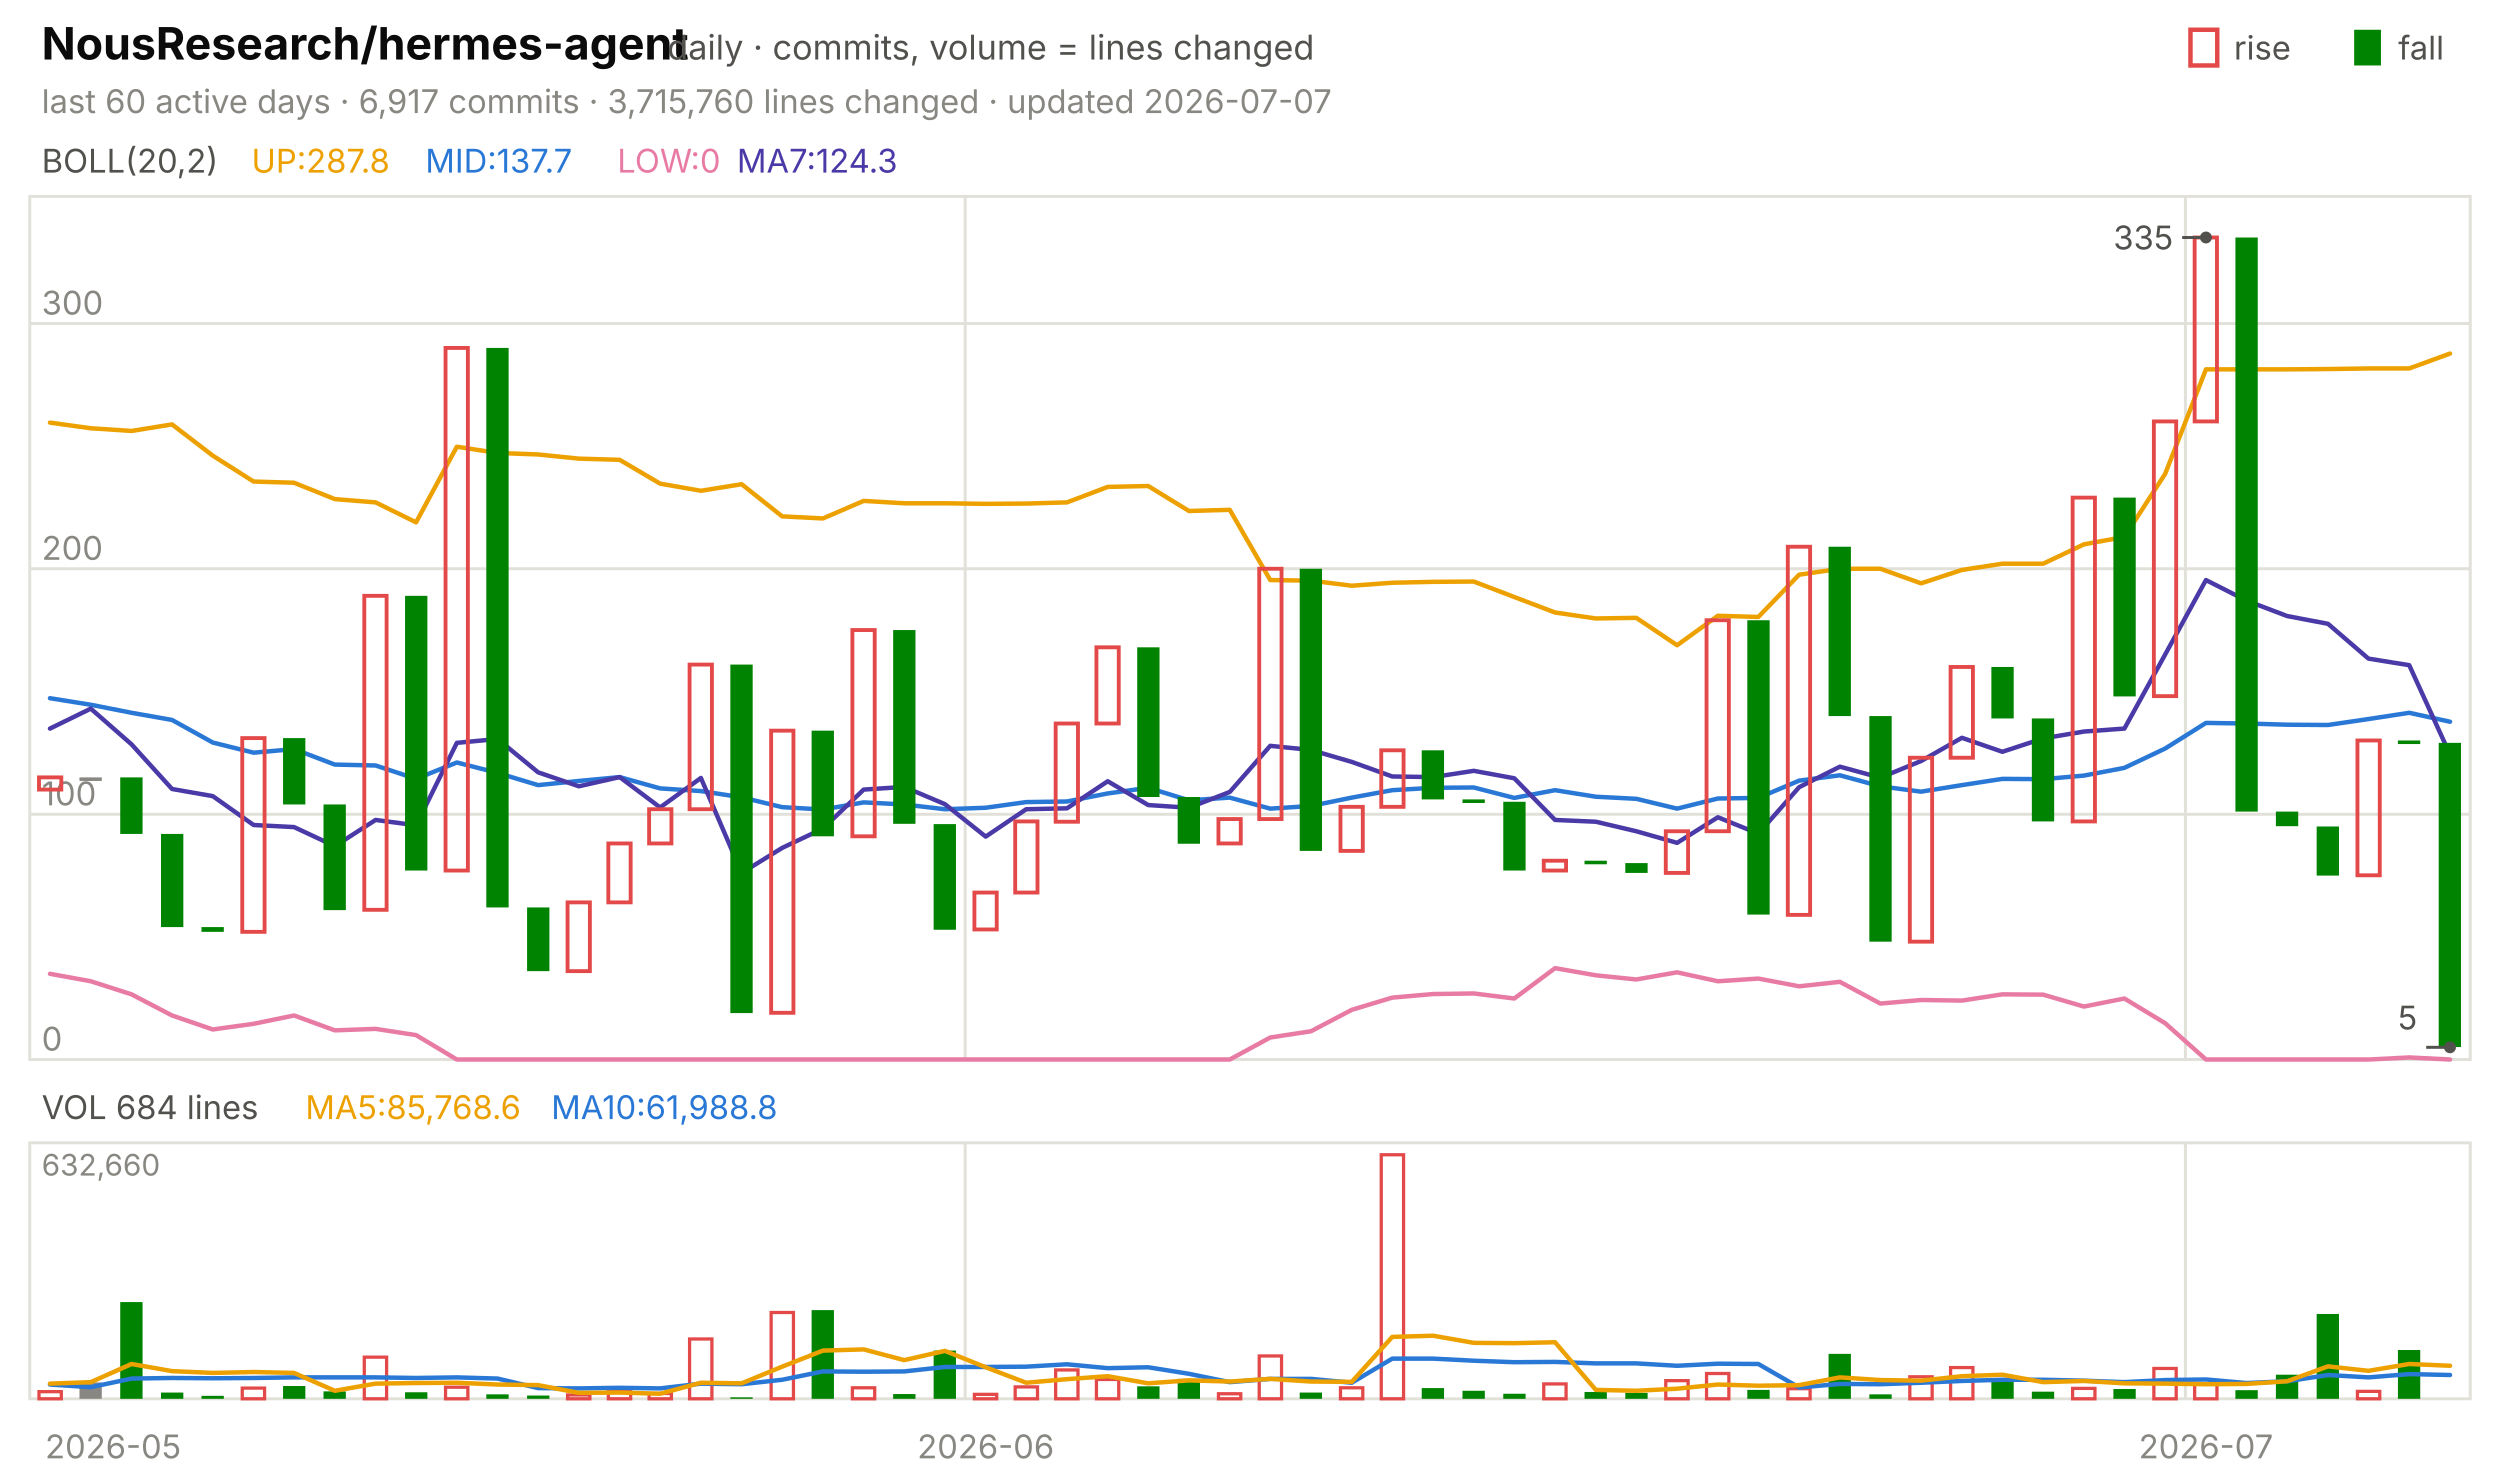
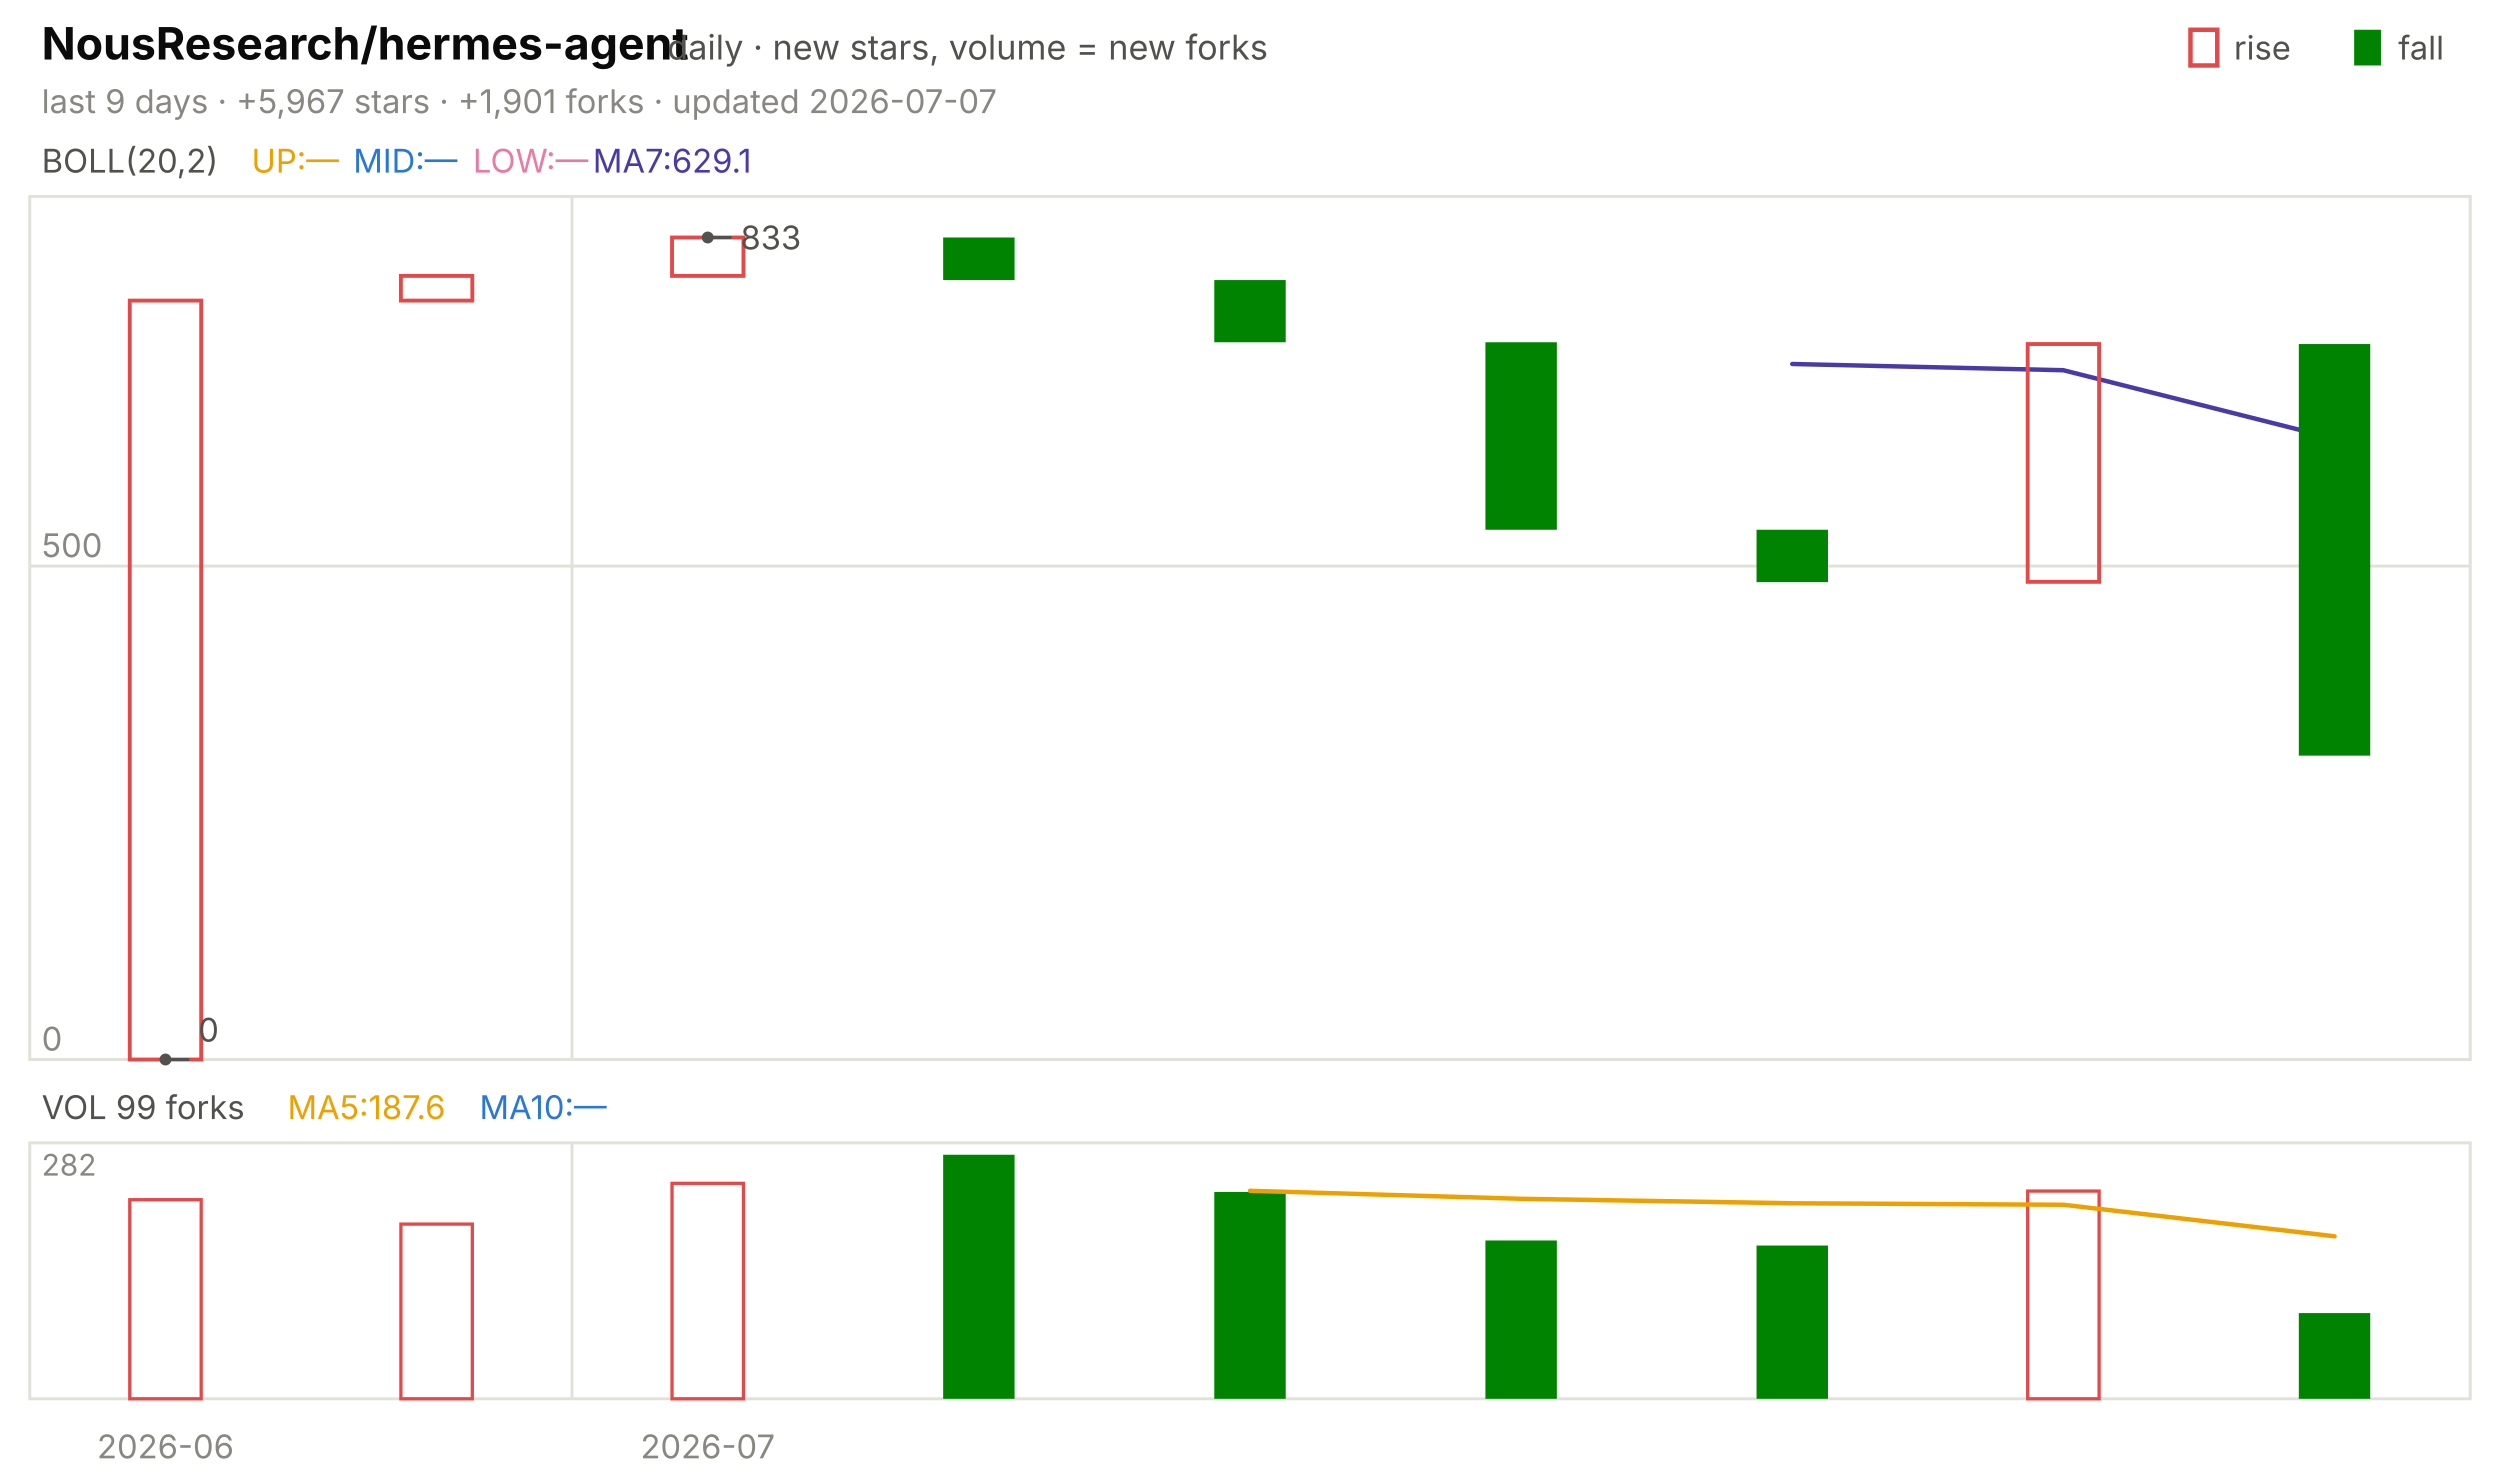
<svg xmlns="http://www.w3.org/2000/svg" viewBox="0 0 840 496" width="840" height="496" font-family="-apple-system,'Segoe UI',system-ui,sans-serif" role="img" aria-label="NousResearch/hermes-agent candlestick chart">
  <text x="14.0" y="20.0" font-size="15" fill="#0b0b0b" font-weight="650">NousResearch/hermes-agent</text>
-   <text x="224.2" y="20.0" font-size="11.5" fill="#52514e">daily · commits, volume = lines changed</text>
+   <text x="224.2" y="20.0" font-size="11.5" fill="#52514e">daily · new stars, volume = new forks</text>
  <text x="805.8" y="20.0" font-size="11.0" fill="#52514e">fall</text>
  <rect x="791" y="10" width="9" height="12" fill="#008300" />
  <text x="750.6" y="20.0" font-size="11.0" fill="#52514e">rise</text>
  <rect x="736" y="10" width="9" height="12" fill="none" stroke="#e34948" stroke-width="1.5" />
-   <text x="14.0" y="38.0" font-size="11.0" fill="#898781">last 60 active days · 6,917 commits · 3,715,760 lines changed · updated 2026-07-07</text>
+   <text x="14.0" y="38.0" font-size="11.0" fill="#898781">last 9 days · +5,967 stars · +1,901 forks · updated 2026-07-07</text>
  <rect x="10" y="66" width="820" height="290" fill="none" stroke="#e1e0d9" />
  <rect x="10" y="384" width="820" height="86" fill="none" stroke="#e1e0d9" />
-   <text x="38.0" y="490.0" font-size="11.0" fill="#898781" text-anchor="middle">2026-05</text>
-   <line x1="324.3" y1="66.0" x2="324.3" y2="356.0" stroke="#e1e0d9" stroke-width="1.0" />
-   <line x1="324.3" y1="384.0" x2="324.3" y2="470.0" stroke="#e1e0d9" stroke-width="1.0" />
-   <text x="331.2" y="490.0" font-size="11.0" fill="#898781" text-anchor="middle">2026-06</text>
-   <line x1="734.3" y1="66.0" x2="734.3" y2="356.0" stroke="#e1e0d9" stroke-width="1.0" />
-   <line x1="734.3" y1="384.0" x2="734.3" y2="470.0" stroke="#e1e0d9" stroke-width="1.0" />
-   <text x="741.2" y="490.0" font-size="11.0" fill="#898781" text-anchor="middle">2026-07</text>
+   <text x="55.6" y="490.0" font-size="11.0" fill="#898781" text-anchor="middle">2026-06</text>
+   <line x1="192.2" y1="66.0" x2="192.2" y2="356.0" stroke="#e1e0d9" stroke-width="1.0" />
+   <line x1="192.2" y1="384.0" x2="192.2" y2="470.0" stroke="#e1e0d9" stroke-width="1.0" />
+   <text x="237.8" y="490.0" font-size="11.0" fill="#898781" text-anchor="middle">2026-07</text>
  <text x="14.0" y="58.0" font-size="11.0" fill="#52514e">BOLL(20,2)</text>
-   <text x="84.5" y="58.0" font-size="11.0" fill="#eda100">UP:287.8</text>
-   <text x="142.9" y="58.0" font-size="11.0" fill="#2a78d6">MID:137.7</text>
-   <text x="207.4" y="58.0" font-size="11.0" fill="#e87ba4">LOW:0</text>
-   <text x="247.6" y="58.0" font-size="11.0" fill="#4a3aa7">MA7:124.3</text>
+   <text x="84.5" y="58.0" font-size="11.0" fill="#eda100">UP:—</text>
+   <text x="118.7" y="58.0" font-size="11.0" fill="#2a78d6">MID:—</text>
+   <text x="158.9" y="58.0" font-size="11.0" fill="#e87ba4">LOW:—</text>
+   <text x="199.2" y="58.0" font-size="11.0" fill="#4a3aa7">MA7:629.1</text>
  <line x1="10.0" y1="356.0" x2="830.0" y2="356.0" stroke="#e1e0d9" stroke-width="1.0" />
  <text x="14.0" y="353.0" font-size="11.0" fill="#898781">0</text>
-   <line x1="10.0" y1="273.6" x2="830.0" y2="273.6" stroke="#e1e0d9" stroke-width="1.0" />
-   <text x="14.0" y="270.6" font-size="11.0" fill="#898781">100</text>
-   <line x1="10.0" y1="191.1" x2="830.0" y2="191.1" stroke="#e1e0d9" stroke-width="1.0" />
-   <text x="14.0" y="188.1" font-size="11.0" fill="#898781">200</text>
-   <line x1="10.0" y1="108.7" x2="830.0" y2="108.7" stroke="#e1e0d9" stroke-width="1.0" />
-   <text x="14.0" y="105.7" font-size="11.0" fill="#898781">300</text>
-   <polyline points="16.8,142.0 30.5,143.9 44.2,144.8 57.8,142.6 71.5,153.1 85.2,161.8 98.8,162.2 112.5,167.7 126.2,168.8 139.8,175.5 153.5,150.1 167.2,152.2 180.8,152.7 194.5,154.1 208.2,154.5 221.8,162.5 235.5,164.9 249.2,162.7 262.8,173.5 276.5,174.2 290.2,168.3 303.8,169.1 317.5,169.1 331.2,169.3 344.8,169.2 358.5,168.8 372.2,163.6 385.8,163.3 399.5,171.7 413.2,171.3 426.8,194.9 440.5,195.1 454.2,196.8 467.8,195.8 481.5,195.5 495.2,195.4 508.8,200.6 522.5,205.8 536.2,207.8 549.8,207.6 563.5,216.8 577.2,206.9 590.8,207.3 604.5,193.1 618.2,191.1 631.8,191.1 645.5,196.0 659.2,191.5 672.8,189.4 686.5,189.4 700.2,182.9 713.8,180.4 727.5,159.2 741.2,124.1 754.8,124.1 768.5,124.1 782.2,124.0 795.8,123.8 809.5,123.8 823.2,118.8" fill="none" stroke="#eda100" stroke-width="1.5" stroke-linejoin="round" stroke-linecap="round" />
-   <polyline points="16.8,234.6 30.5,236.8 44.2,239.5 57.8,241.9 71.5,249.5 85.2,252.9 98.8,251.7 112.5,256.9 126.2,257.2 139.8,261.7 153.5,256.2 167.2,259.7 180.8,263.8 194.5,262.4 208.2,261.1 221.8,264.9 235.5,265.8 249.2,267.9 262.8,271.2 276.5,272.0 290.2,269.6 303.8,270.3 317.5,271.9 331.2,271.4 344.8,269.5 358.5,269.3 372.2,266.6 385.8,264.7 399.5,268.9 413.2,268.0 426.8,271.7 440.5,270.8 454.2,268.0 467.8,265.5 481.5,264.7 495.2,264.6 508.8,268.1 522.5,265.5 536.2,267.7 549.8,268.4 563.5,271.7 577.2,268.3 590.8,268.1 604.5,262.3 618.2,260.5 631.8,264.2 645.5,266.0 659.2,263.8 672.8,261.7 686.5,261.8 700.2,260.6 713.8,258.0 727.5,251.5 741.2,242.9 754.8,243.1 768.5,243.5 782.2,243.6 795.8,241.6 809.5,239.5 823.2,242.5" fill="none" stroke="#2a78d6" stroke-width="1.5" stroke-linejoin="round" stroke-linecap="round" />
-   <polyline points="16.8,327.2 30.5,329.7 44.2,334.1 57.8,341.2 71.5,345.9 85.2,344.0 98.8,341.2 112.5,346.2 126.2,345.7 139.8,347.8 153.5,356.0 167.2,356.0 180.8,356.0 194.5,356.0 208.2,356.0 221.8,356.0 235.5,356.0 249.2,356.0 262.8,356.0 276.5,356.0 290.2,356.0 303.8,356.0 317.5,356.0 331.2,356.0 344.8,356.0 358.5,356.0 372.2,356.0 385.8,356.0 399.5,356.0 413.2,356.0 426.8,348.6 440.5,346.5 454.2,339.3 467.8,335.2 481.5,334.0 495.2,333.8 508.8,335.5 522.5,325.3 536.2,327.7 549.8,329.1 563.5,326.7 577.2,329.7 590.8,328.8 604.5,331.4 618.2,329.9 631.8,337.2 645.5,336.0 659.2,336.2 672.8,334.1 686.5,334.2 700.2,338.2 713.8,335.5 727.5,343.8 741.2,356.0 754.8,356.0 768.5,356.0 782.2,356.0 795.8,356.0 809.5,355.3 823.2,356.0" fill="none" stroke="#e87ba4" stroke-width="1.5" stroke-linejoin="round" stroke-linecap="round" />
-   <polyline points="16.8,244.8 30.5,238.1 44.2,250.1 57.8,265.1 71.5,267.5 85.2,277.2 98.8,277.9 112.5,284.3 126.2,275.5 139.8,277.3 153.5,249.6 167.2,248.3 180.8,259.5 194.5,264.2 208.2,261.1 221.8,271.3 235.5,261.4 249.2,293.3 262.8,284.9 276.5,278.4 290.2,265.3 303.8,264.4 317.5,270.2 331.2,281.1 344.8,271.9 358.5,271.6 372.2,262.5 385.8,270.5 399.5,271.4 413.2,266.1 426.8,250.6 440.5,252.0 454.2,256.0 467.8,260.9 481.5,261.1 495.2,259.0 508.8,261.5 522.5,275.5 536.2,276.1 549.8,279.3 563.5,283.2 577.2,274.6 590.8,280.1 604.5,264.5 618.2,257.6 631.8,261.3 645.5,255.7 659.2,247.9 672.8,252.6 686.5,248.1 700.2,245.8 713.8,244.8 727.5,219.9 741.2,194.9 754.8,201.8 768.5,207.0 782.2,209.6 795.8,221.3 809.5,223.5 823.2,253.5" fill="none" stroke="#4a3aa7" stroke-width="1.5" stroke-linejoin="round" stroke-linecap="round" />
-   <rect x="13.1" y="261.2" width="7.5" height="4.1" fill="none" stroke="#e34948" stroke-width="1.3" />
-   <rect x="26.7" y="261.2" width="7.5" height="1.2" fill="#898781" />
-   <rect x="40.4" y="261.2" width="7.5" height="19.0" fill="#008300" />
-   <rect x="54.1" y="280.2" width="7.5" height="31.3" fill="#008300" />
-   <rect x="67.7" y="311.5" width="7.5" height="1.6" fill="#008300" />
-   <rect x="81.4" y="248.0" width="7.5" height="65.1" fill="none" stroke="#e34948" stroke-width="1.3" />
-   <rect x="95.1" y="248.0" width="7.5" height="22.3" fill="#008300" />
-   <rect x="108.7" y="270.3" width="7.5" height="35.5" fill="#008300" />
-   <rect x="122.4" y="200.2" width="7.5" height="105.5" fill="none" stroke="#e34948" stroke-width="1.3" />
-   <rect x="136.1" y="200.2" width="7.5" height="92.3" fill="#008300" />
-   <rect x="149.7" y="116.9" width="7.5" height="175.6" fill="none" stroke="#e34948" stroke-width="1.3" />
-   <rect x="163.4" y="116.9" width="7.5" height="188.0" fill="#008300" />
-   <rect x="177.1" y="304.9" width="7.5" height="21.4" fill="#008300" />
-   <rect x="190.7" y="303.2" width="7.5" height="23.1" fill="none" stroke="#e34948" stroke-width="1.3" />
-   <rect x="204.4" y="283.4" width="7.5" height="19.8" fill="none" stroke="#e34948" stroke-width="1.3" />
-   <rect x="218.1" y="271.9" width="7.5" height="11.5" fill="none" stroke="#e34948" stroke-width="1.3" />
-   <rect x="231.7" y="223.3" width="7.5" height="48.6" fill="none" stroke="#e34948" stroke-width="1.3" />
-   <rect x="245.4" y="223.3" width="7.5" height="117.1" fill="#008300" />
-   <rect x="259.1" y="245.5" width="7.5" height="94.8" fill="none" stroke="#e34948" stroke-width="1.3" />
-   <rect x="272.7" y="245.5" width="7.5" height="35.5" fill="#008300" />
-   <rect x="286.4" y="211.7" width="7.5" height="69.3" fill="none" stroke="#e34948" stroke-width="1.3" />
-   <rect x="300.1" y="211.7" width="7.5" height="65.1" fill="#008300" />
-   <rect x="313.7" y="276.9" width="7.5" height="35.5" fill="#008300" />
-   <rect x="327.4" y="299.9" width="7.5" height="12.4" fill="none" stroke="#e34948" stroke-width="1.3" />
-   <rect x="341.1" y="276.0" width="7.5" height="23.9" fill="none" stroke="#e34948" stroke-width="1.3" />
-   <rect x="354.7" y="243.1" width="7.5" height="33.0" fill="none" stroke="#e34948" stroke-width="1.3" />
-   <rect x="368.4" y="217.5" width="7.5" height="25.6" fill="none" stroke="#e34948" stroke-width="1.3" />
-   <rect x="382.1" y="217.5" width="7.5" height="50.3" fill="#008300" />
-   <rect x="395.7" y="267.8" width="7.5" height="15.7" fill="#008300" />
-   <rect x="409.4" y="275.2" width="7.5" height="8.2" fill="none" stroke="#e34948" stroke-width="1.3" />
-   <rect x="423.1" y="191.1" width="7.5" height="84.1" fill="none" stroke="#e34948" stroke-width="1.3" />
-   <rect x="436.7" y="191.1" width="7.5" height="94.8" fill="#008300" />
-   <rect x="450.4" y="271.1" width="7.5" height="14.8" fill="none" stroke="#e34948" stroke-width="1.3" />
-   <rect x="464.1" y="252.1" width="7.5" height="19.0" fill="none" stroke="#e34948" stroke-width="1.3" />
-   <rect x="477.7" y="252.1" width="7.5" height="16.5" fill="#008300" />
-   <rect x="491.4" y="268.6" width="7.5" height="1.2" fill="#008300" />
-   <rect x="505.1" y="269.4" width="7.5" height="23.1" fill="#008300" />
-   <rect x="518.7" y="289.2" width="7.5" height="3.3" fill="none" stroke="#e34948" stroke-width="1.3" />
-   <rect x="532.4" y="289.2" width="7.5" height="1.2" fill="#008300" />
-   <rect x="546.1" y="290.0" width="7.5" height="3.3" fill="#008300" />
-   <rect x="559.7" y="279.3" width="7.5" height="14.0" fill="none" stroke="#e34948" stroke-width="1.3" />
-   <rect x="573.4" y="208.4" width="7.5" height="70.9" fill="none" stroke="#e34948" stroke-width="1.3" />
-   <rect x="587.1" y="208.4" width="7.5" height="98.9" fill="#008300" />
-   <rect x="600.7" y="183.7" width="7.5" height="123.7" fill="none" stroke="#e34948" stroke-width="1.3" />
-   <rect x="614.4" y="183.7" width="7.5" height="56.9" fill="#008300" />
-   <rect x="628.1" y="240.6" width="7.5" height="75.8" fill="#008300" />
-   <rect x="641.7" y="254.6" width="7.5" height="61.8" fill="none" stroke="#e34948" stroke-width="1.3" />
-   <rect x="655.4" y="224.1" width="7.5" height="30.5" fill="none" stroke="#e34948" stroke-width="1.3" />
-   <rect x="669.1" y="224.1" width="7.5" height="17.3" fill="#008300" />
-   <rect x="682.7" y="241.4" width="7.5" height="34.6" fill="#008300" />
-   <rect x="696.4" y="167.2" width="7.5" height="108.8" fill="none" stroke="#e34948" stroke-width="1.3" />
-   <rect x="710.1" y="167.2" width="7.5" height="66.8" fill="#008300" />
-   <rect x="723.7" y="141.6" width="7.5" height="92.3" fill="none" stroke="#e34948" stroke-width="1.3" />
-   <rect x="737.4" y="79.8" width="7.5" height="61.8" fill="none" stroke="#e34948" stroke-width="1.3" />
-   <rect x="751.1" y="79.8" width="7.5" height="192.9" fill="#008300" />
-   <rect x="764.7" y="272.7" width="7.5" height="4.9" fill="#008300" />
-   <rect x="778.4" y="277.7" width="7.5" height="16.5" fill="#008300" />
-   <rect x="792.1" y="248.8" width="7.5" height="45.3" fill="none" stroke="#e34948" stroke-width="1.3" />
-   <rect x="805.7" y="248.8" width="7.5" height="1.2" fill="#008300" />
-   <rect x="819.4" y="249.6" width="7.5" height="102.2" fill="#008300" />
-   <circle cx="741.2" cy="79.8" r="2" fill="#52514e" />
-   <line x1="741.2" y1="79.8" x2="733.2" y2="79.8" stroke="#52514e" stroke-width="1.0" />
-   <text x="730.2" y="83.8" font-size="11.0" fill="#52514e" text-anchor="end">335</text>
-   <circle cx="823.2" cy="351.9" r="2" fill="#52514e" />
-   <line x1="823.2" y1="351.9" x2="815.2" y2="351.9" stroke="#52514e" stroke-width="1.0" />
-   <text x="812.2" y="345.9" font-size="11.0" fill="#52514e" text-anchor="end">5</text>
-   <text x="14.0" y="376.0" font-size="11.0" fill="#52514e">VOL 684 lines</text>
-   <text x="102.6" y="376.0" font-size="11.0" fill="#eda100">MA5:85,768.6</text>
-   <text x="185.2" y="376.0" font-size="11.0" fill="#2a78d6">MA10:61,988.8</text>
-   <text x="14.0" y="395.0" font-size="10" fill="#898781">632,660</text>
-   <rect x="13.1" y="467.6" width="7.5" height="2.4" fill="none" stroke="#e34948" stroke-width="1.1" />
-   <rect x="26.7" y="464.5" width="7.5" height="5.5" fill="#898781" />
-   <rect x="40.4" y="437.5" width="7.5" height="32.5" fill="#008300" />
-   <rect x="54.1" y="467.9" width="7.5" height="2.1" fill="#008300" />
-   <rect x="67.7" y="469.0" width="7.5" height="1.0" fill="#008300" />
-   <rect x="81.4" y="466.4" width="7.5" height="3.6" fill="none" stroke="#e34948" stroke-width="1.1" />
-   <rect x="95.1" y="465.7" width="7.5" height="4.3" fill="#008300" />
-   <rect x="108.7" y="467.5" width="7.5" height="2.5" fill="#008300" />
-   <rect x="122.4" y="456.0" width="7.5" height="14.0" fill="none" stroke="#e34948" stroke-width="1.1" />
-   <rect x="136.1" y="467.8" width="7.5" height="2.2" fill="#008300" />
-   <rect x="149.7" y="466.1" width="7.5" height="3.9" fill="none" stroke="#e34948" stroke-width="1.1" />
-   <rect x="163.4" y="468.5" width="7.5" height="1.5" fill="#008300" />
-   <rect x="177.1" y="468.9" width="7.5" height="1.1" fill="#008300" />
-   <rect x="190.7" y="468.7" width="7.5" height="1.3" fill="none" stroke="#e34948" stroke-width="1.1" />
-   <rect x="204.4" y="467.4" width="7.5" height="2.6" fill="none" stroke="#e34948" stroke-width="1.1" />
-   <rect x="218.1" y="468.2" width="7.5" height="1.8" fill="none" stroke="#e34948" stroke-width="1.1" />
-   <rect x="231.7" y="449.9" width="7.5" height="20.1" fill="none" stroke="#e34948" stroke-width="1.1" />
-   <rect x="245.4" y="469.5" width="7.5" height="0.5" fill="#008300" />
-   <rect x="259.1" y="441.0" width="7.5" height="29.0" fill="none" stroke="#e34948" stroke-width="1.1" />
-   <rect x="272.7" y="440.2" width="7.5" height="29.8" fill="#008300" />
-   <rect x="286.4" y="466.3" width="7.5" height="3.7" fill="none" stroke="#e34948" stroke-width="1.1" />
-   <rect x="300.1" y="468.4" width="7.5" height="1.6" fill="#008300" />
-   <rect x="313.7" y="453.8" width="7.5" height="16.2" fill="#008300" />
-   <rect x="327.4" y="468.5" width="7.5" height="1.5" fill="none" stroke="#e34948" stroke-width="1.1" />
-   <rect x="341.1" y="466.0" width="7.5" height="4.0" fill="none" stroke="#e34948" stroke-width="1.1" />
-   <rect x="354.7" y="460.3" width="7.5" height="9.7" fill="none" stroke="#e34948" stroke-width="1.1" />
-   <rect x="368.4" y="463.5" width="7.5" height="6.5" fill="none" stroke="#e34948" stroke-width="1.1" />
-   <rect x="382.1" y="465.8" width="7.5" height="4.2" fill="#008300" />
-   <rect x="395.7" y="463.3" width="7.5" height="6.7" fill="#008300" />
-   <rect x="409.4" y="468.3" width="7.5" height="1.7" fill="none" stroke="#e34948" stroke-width="1.1" />
-   <rect x="423.1" y="455.6" width="7.5" height="14.4" fill="none" stroke="#e34948" stroke-width="1.1" />
-   <rect x="436.7" y="467.9" width="7.5" height="2.1" fill="#008300" />
-   <rect x="450.4" y="466.3" width="7.5" height="3.7" fill="none" stroke="#e34948" stroke-width="1.1" />
-   <rect x="464.1" y="388.0" width="7.5" height="82.0" fill="none" stroke="#e34948" stroke-width="1.1" />
-   <rect x="477.7" y="466.4" width="7.5" height="3.6" fill="#008300" />
-   <rect x="491.4" y="467.3" width="7.5" height="2.7" fill="#008300" />
-   <rect x="505.1" y="468.3" width="7.5" height="1.7" fill="#008300" />
-   <rect x="518.7" y="465.0" width="7.5" height="5.0" fill="none" stroke="#e34948" stroke-width="1.1" />
-   <rect x="532.4" y="467.7" width="7.5" height="2.3" fill="#008300" />
-   <rect x="546.1" y="468.0" width="7.5" height="2.0" fill="#008300" />
-   <rect x="559.7" y="463.9" width="7.5" height="6.1" fill="none" stroke="#e34948" stroke-width="1.1" />
-   <rect x="573.4" y="461.5" width="7.5" height="8.5" fill="none" stroke="#e34948" stroke-width="1.1" />
-   <rect x="587.1" y="467.0" width="7.5" height="3.0" fill="#008300" />
-   <rect x="600.7" y="466.6" width="7.5" height="3.4" fill="none" stroke="#e34948" stroke-width="1.1" />
-   <rect x="614.4" y="454.9" width="7.5" height="15.1" fill="#008300" />
-   <rect x="628.1" y="468.5" width="7.5" height="1.5" fill="#008300" />
-   <rect x="641.7" y="462.6" width="7.5" height="7.4" fill="none" stroke="#e34948" stroke-width="1.1" />
-   <rect x="655.4" y="459.5" width="7.5" height="10.5" fill="none" stroke="#e34948" stroke-width="1.1" />
-   <rect x="669.1" y="463.8" width="7.5" height="6.2" fill="#008300" />
-   <rect x="682.7" y="467.6" width="7.5" height="2.4" fill="#008300" />
-   <rect x="696.4" y="466.5" width="7.5" height="3.5" fill="none" stroke="#e34948" stroke-width="1.1" />
-   <rect x="710.1" y="466.7" width="7.5" height="3.3" fill="#008300" />
-   <rect x="723.7" y="459.8" width="7.5" height="10.2" fill="none" stroke="#e34948" stroke-width="1.1" />
-   <rect x="737.4" y="465.0" width="7.5" height="5.0" fill="none" stroke="#e34948" stroke-width="1.1" />
-   <rect x="751.1" y="467.1" width="7.5" height="2.9" fill="#008300" />
-   <rect x="764.7" y="461.9" width="7.5" height="8.1" fill="#008300" />
-   <rect x="778.4" y="441.5" width="7.5" height="28.5" fill="#008300" />
-   <rect x="792.1" y="467.5" width="7.5" height="2.5" fill="none" stroke="#e34948" stroke-width="1.1" />
-   <rect x="805.7" y="453.6" width="7.5" height="16.4" fill="#008300" />
-   <polyline points="16.8,465.2 30.5,466.1 44.2,463.2 57.8,463.0 71.5,463.1 85.2,463.0 98.8,462.8 112.5,462.8 126.2,462.8 139.8,463.0 153.5,462.8 167.2,463.2 180.8,466.4 194.5,466.5 208.2,466.3 221.8,466.5 235.5,464.9 249.2,465.1 262.8,463.6 276.5,460.8 290.2,460.9 303.8,460.8 317.5,459.3 331.2,459.3 344.8,459.2 358.5,458.4 372.2,459.7 385.8,459.4 399.5,461.6 413.2,464.4 426.8,463.3 440.5,463.3 454.2,464.6 467.8,456.5 481.5,456.5 495.2,457.2 508.8,457.7 522.5,457.6 536.2,458.1 549.8,458.1 563.5,458.9 577.2,458.2 590.8,458.3 604.5,466.2 618.2,465.0 631.8,465.1 645.5,464.6 659.2,464.0 672.8,463.6 686.5,463.6 700.2,463.9 713.8,464.4 727.5,463.7 741.2,463.5 754.8,464.7 768.5,464.1 782.2,462.0 795.8,462.8 809.5,461.7 823.2,462.0" fill="none" stroke="#2a78d6" stroke-width="1.5" stroke-linejoin="round" stroke-linecap="round" />
-   <polyline points="16.8,464.9 30.5,464.4 44.2,458.3 57.8,460.7 71.5,461.3 85.2,461.0 98.8,461.3 112.5,467.3 126.2,464.9 139.8,464.7 153.5,464.6 167.2,465.2 180.8,465.4 194.5,468.0 208.2,467.9 221.8,468.3 235.5,464.6 249.2,464.8 262.8,459.2 276.5,453.8 290.2,453.4 303.8,457.0 317.5,453.9 331.2,459.4 344.8,464.6 358.5,463.4 372.2,462.4 385.8,464.8 399.5,463.8 413.2,464.2 426.8,463.3 440.5,464.2 454.2,464.3 467.8,449.2 481.5,448.8 495.2,451.2 508.8,451.3 522.5,451.0 536.2,467.0 549.8,467.3 563.5,466.6 577.2,465.2 590.8,465.6 604.5,465.4 618.2,462.8 631.8,463.7 645.5,463.9 659.2,462.4 672.8,461.9 686.5,464.4 700.2,464.0 713.8,464.8 727.5,464.9 741.2,465.1 754.8,465.0 768.5,464.1 782.2,459.1 795.8,460.6 809.5,458.3 823.2,458.9" fill="none" stroke="#eda100" stroke-width="1.5" stroke-linejoin="round" stroke-linecap="round" />
+   <line x1="10.0" y1="190.2" x2="830.0" y2="190.2" stroke="#e1e0d9" stroke-width="1.0" />
+   <text x="14.0" y="187.2" font-size="11.0" fill="#898781">500</text>
+   <polyline points="602.2,122.3 693.3,124.4 784.4,147.4" fill="none" stroke="#4a3aa7" stroke-width="1.5" stroke-linejoin="round" stroke-linecap="round" />
+   <rect x="43.6" y="101.0" width="24.0" height="255.0" fill="none" stroke="#e34948" stroke-width="1.3" />
+   <rect x="134.7" y="92.7" width="24.0" height="8.3" fill="none" stroke="#e34948" stroke-width="1.3" />
+   <rect x="225.8" y="79.8" width="24.0" height="12.9" fill="none" stroke="#e34948" stroke-width="1.3" />
+   <rect x="316.9" y="79.8" width="24.0" height="14.3" fill="#008300" />
+   <rect x="408.0" y="94.1" width="24.0" height="20.9" fill="#008300" />
+   <rect x="499.1" y="115.0" width="24.0" height="63.0" fill="#008300" />
+   <rect x="590.2" y="178.0" width="24.0" height="17.6" fill="#008300" />
+   <rect x="681.3" y="115.6" width="24.0" height="79.9" fill="none" stroke="#e34948" stroke-width="1.3" />
+   <rect x="772.4" y="115.6" width="24.0" height="138.3" fill="#008300" />
+   <circle cx="237.8" cy="79.8" r="2" fill="#52514e" />
+   <line x1="237.8" y1="79.8" x2="245.8" y2="79.8" stroke="#52514e" stroke-width="1.0" />
+   <text x="248.8" y="83.8" font-size="11.0" fill="#52514e">833</text>
+   <circle cx="55.6" cy="356.0" r="2" fill="#52514e" />
+   <line x1="55.6" y1="356.0" x2="63.6" y2="356.0" stroke="#52514e" stroke-width="1.0" />
+   <text x="66.6" y="350.0" font-size="11.0" fill="#52514e">0</text>
+   <text x="14.0" y="376.0" font-size="11.0" fill="#52514e">VOL 99 forks</text>
+   <text x="96.6" y="376.0" font-size="11.0" fill="#eda100">MA5:187.6</text>
+   <text x="161.1" y="376.0" font-size="11.0" fill="#2a78d6">MA10:—</text>
+   <text x="14.0" y="395.0" font-size="10" fill="#898781">282</text>
+   <rect x="43.6" y="403.1" width="24.0" height="66.9" fill="none" stroke="#e34948" stroke-width="1.1" />
+   <rect x="134.7" y="411.3" width="24.0" height="58.7" fill="none" stroke="#e34948" stroke-width="1.1" />
+   <rect x="225.8" y="397.6" width="24.0" height="72.4" fill="none" stroke="#e34948" stroke-width="1.1" />
+   <rect x="316.9" y="388.0" width="24.0" height="82.0" fill="#008300" />
+   <rect x="408.0" y="400.5" width="24.0" height="69.5" fill="#008300" />
+   <rect x="499.1" y="416.8" width="24.0" height="53.2" fill="#008300" />
+   <rect x="590.2" y="418.5" width="24.0" height="51.5" fill="#008300" />
+   <rect x="681.3" y="400.2" width="24.0" height="69.8" fill="none" stroke="#e34948" stroke-width="1.1" />
+   <rect x="772.4" y="441.2" width="24.0" height="28.8" fill="#008300" />
+   <polyline points="420.0,400.1 511.1,402.8 602.2,404.3 693.3,404.8 784.4,415.4" fill="none" stroke="#eda100" stroke-width="1.5" stroke-linejoin="round" stroke-linecap="round" />
</svg>
